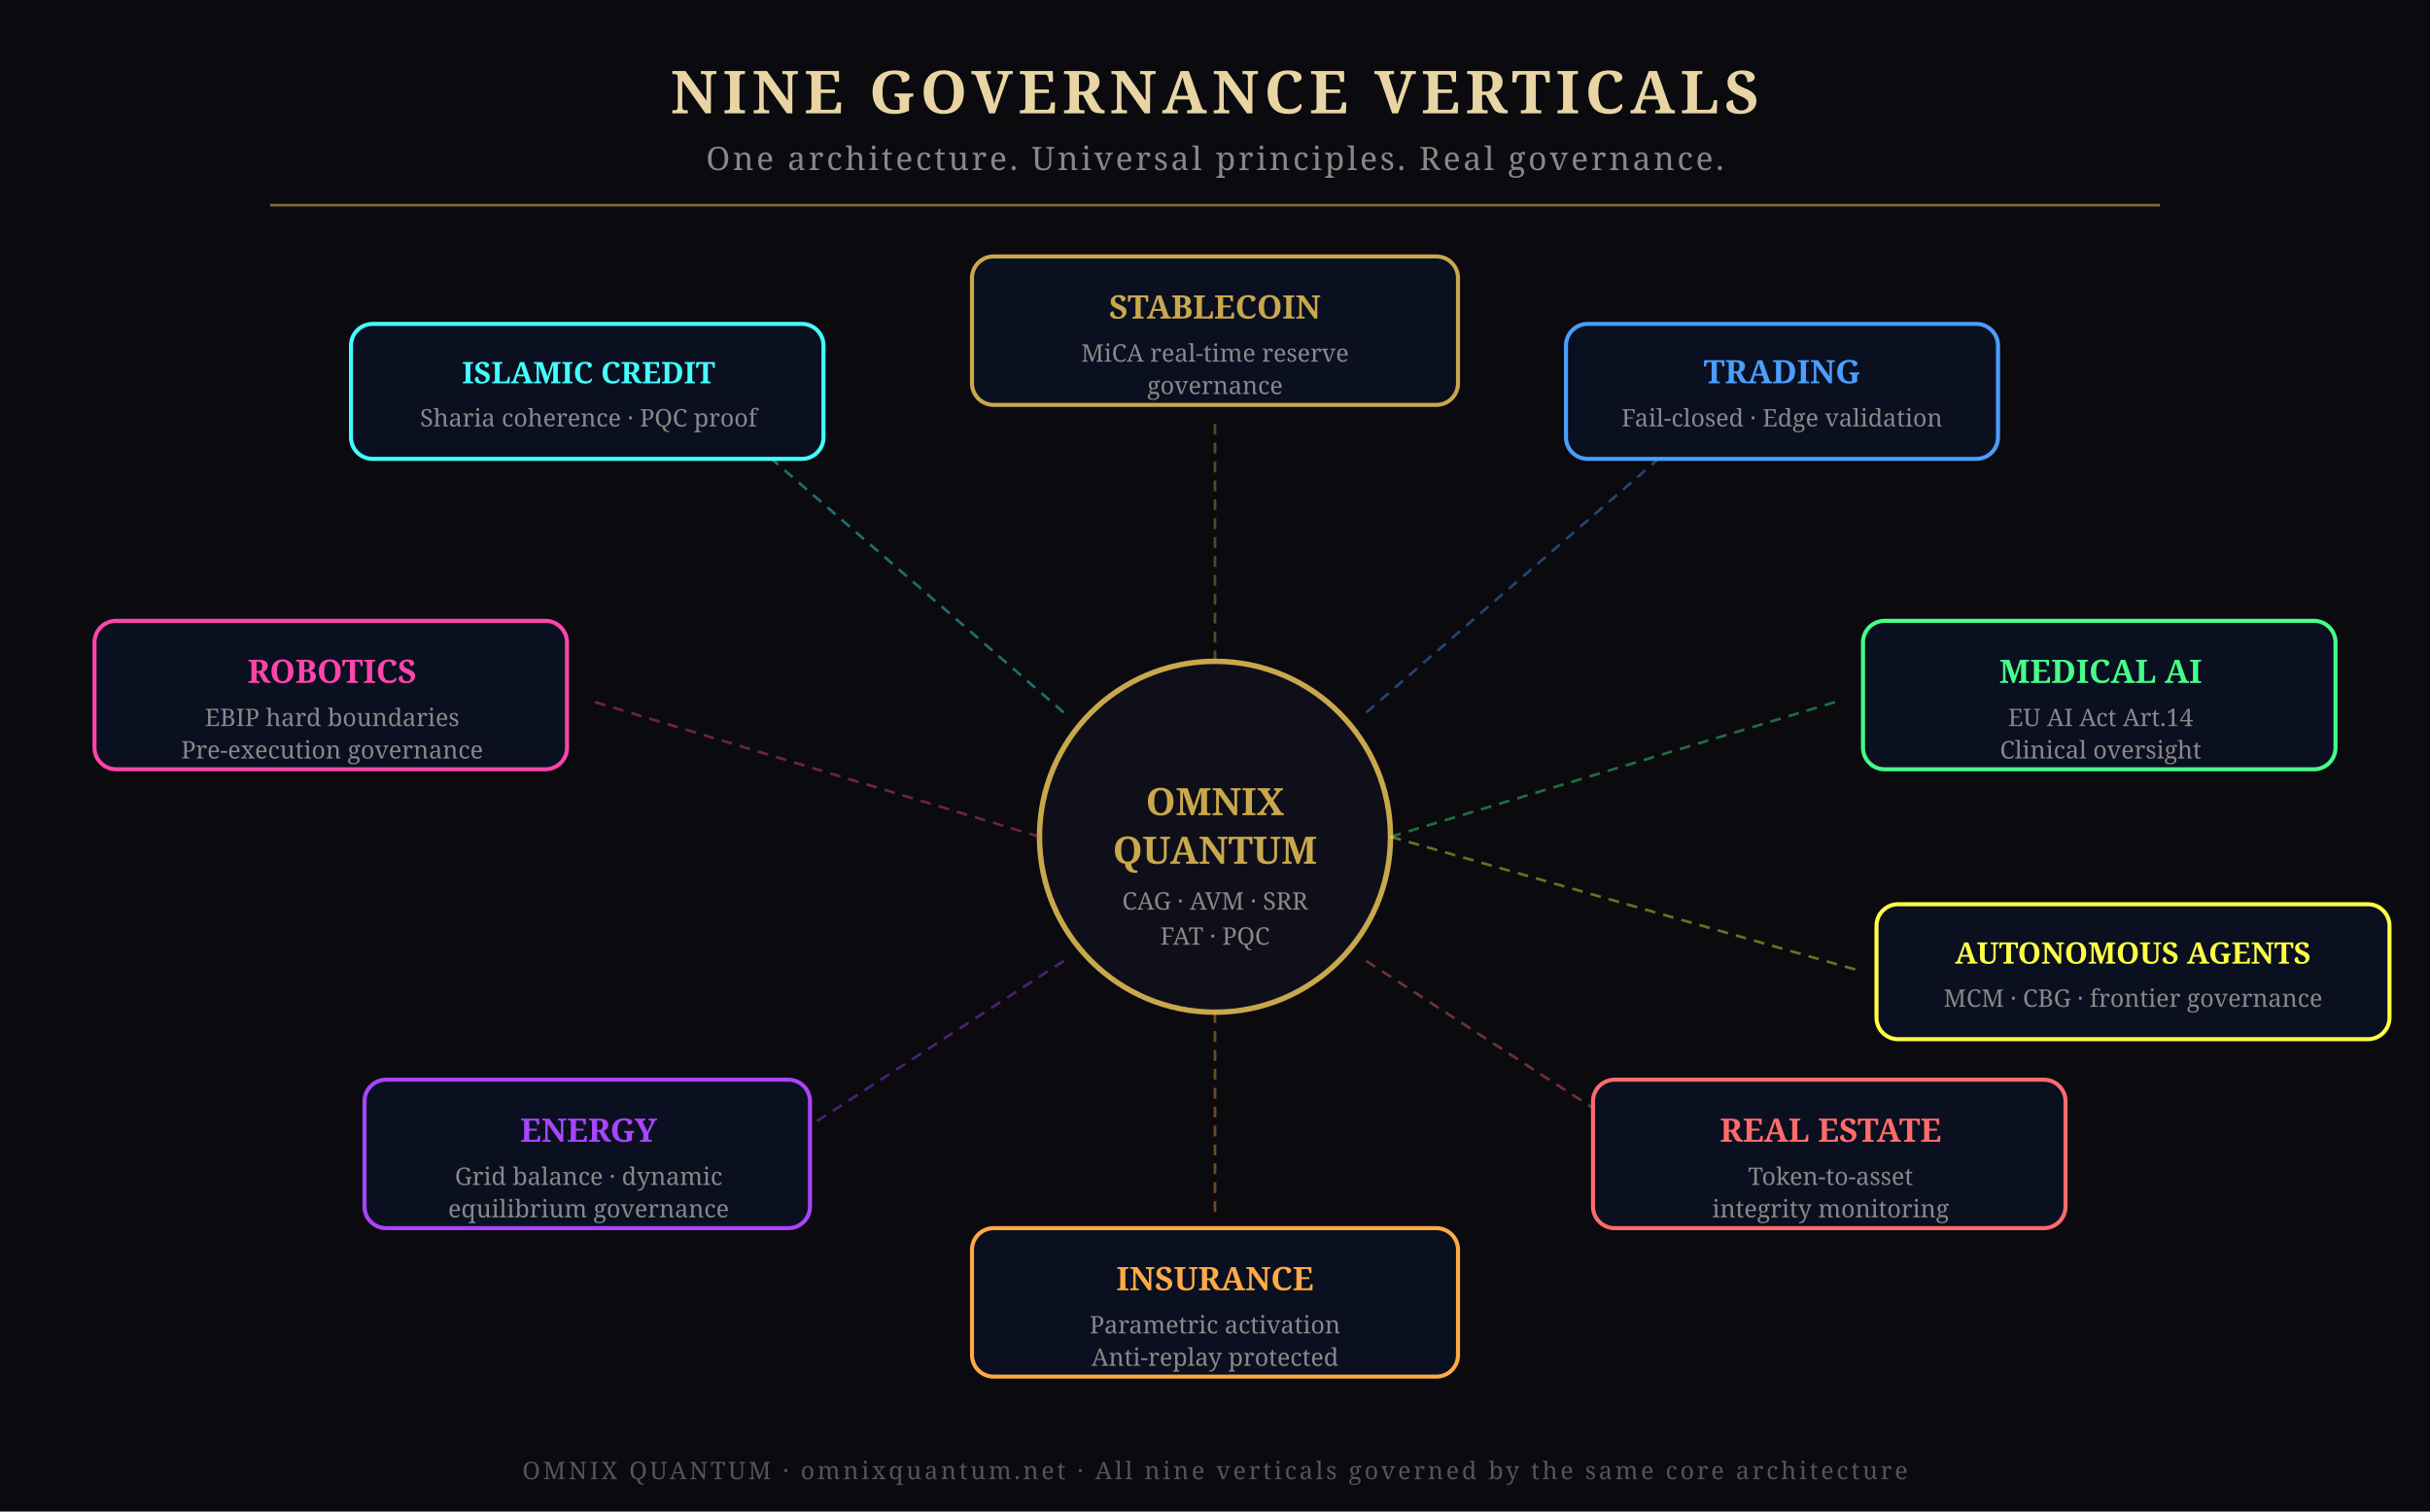
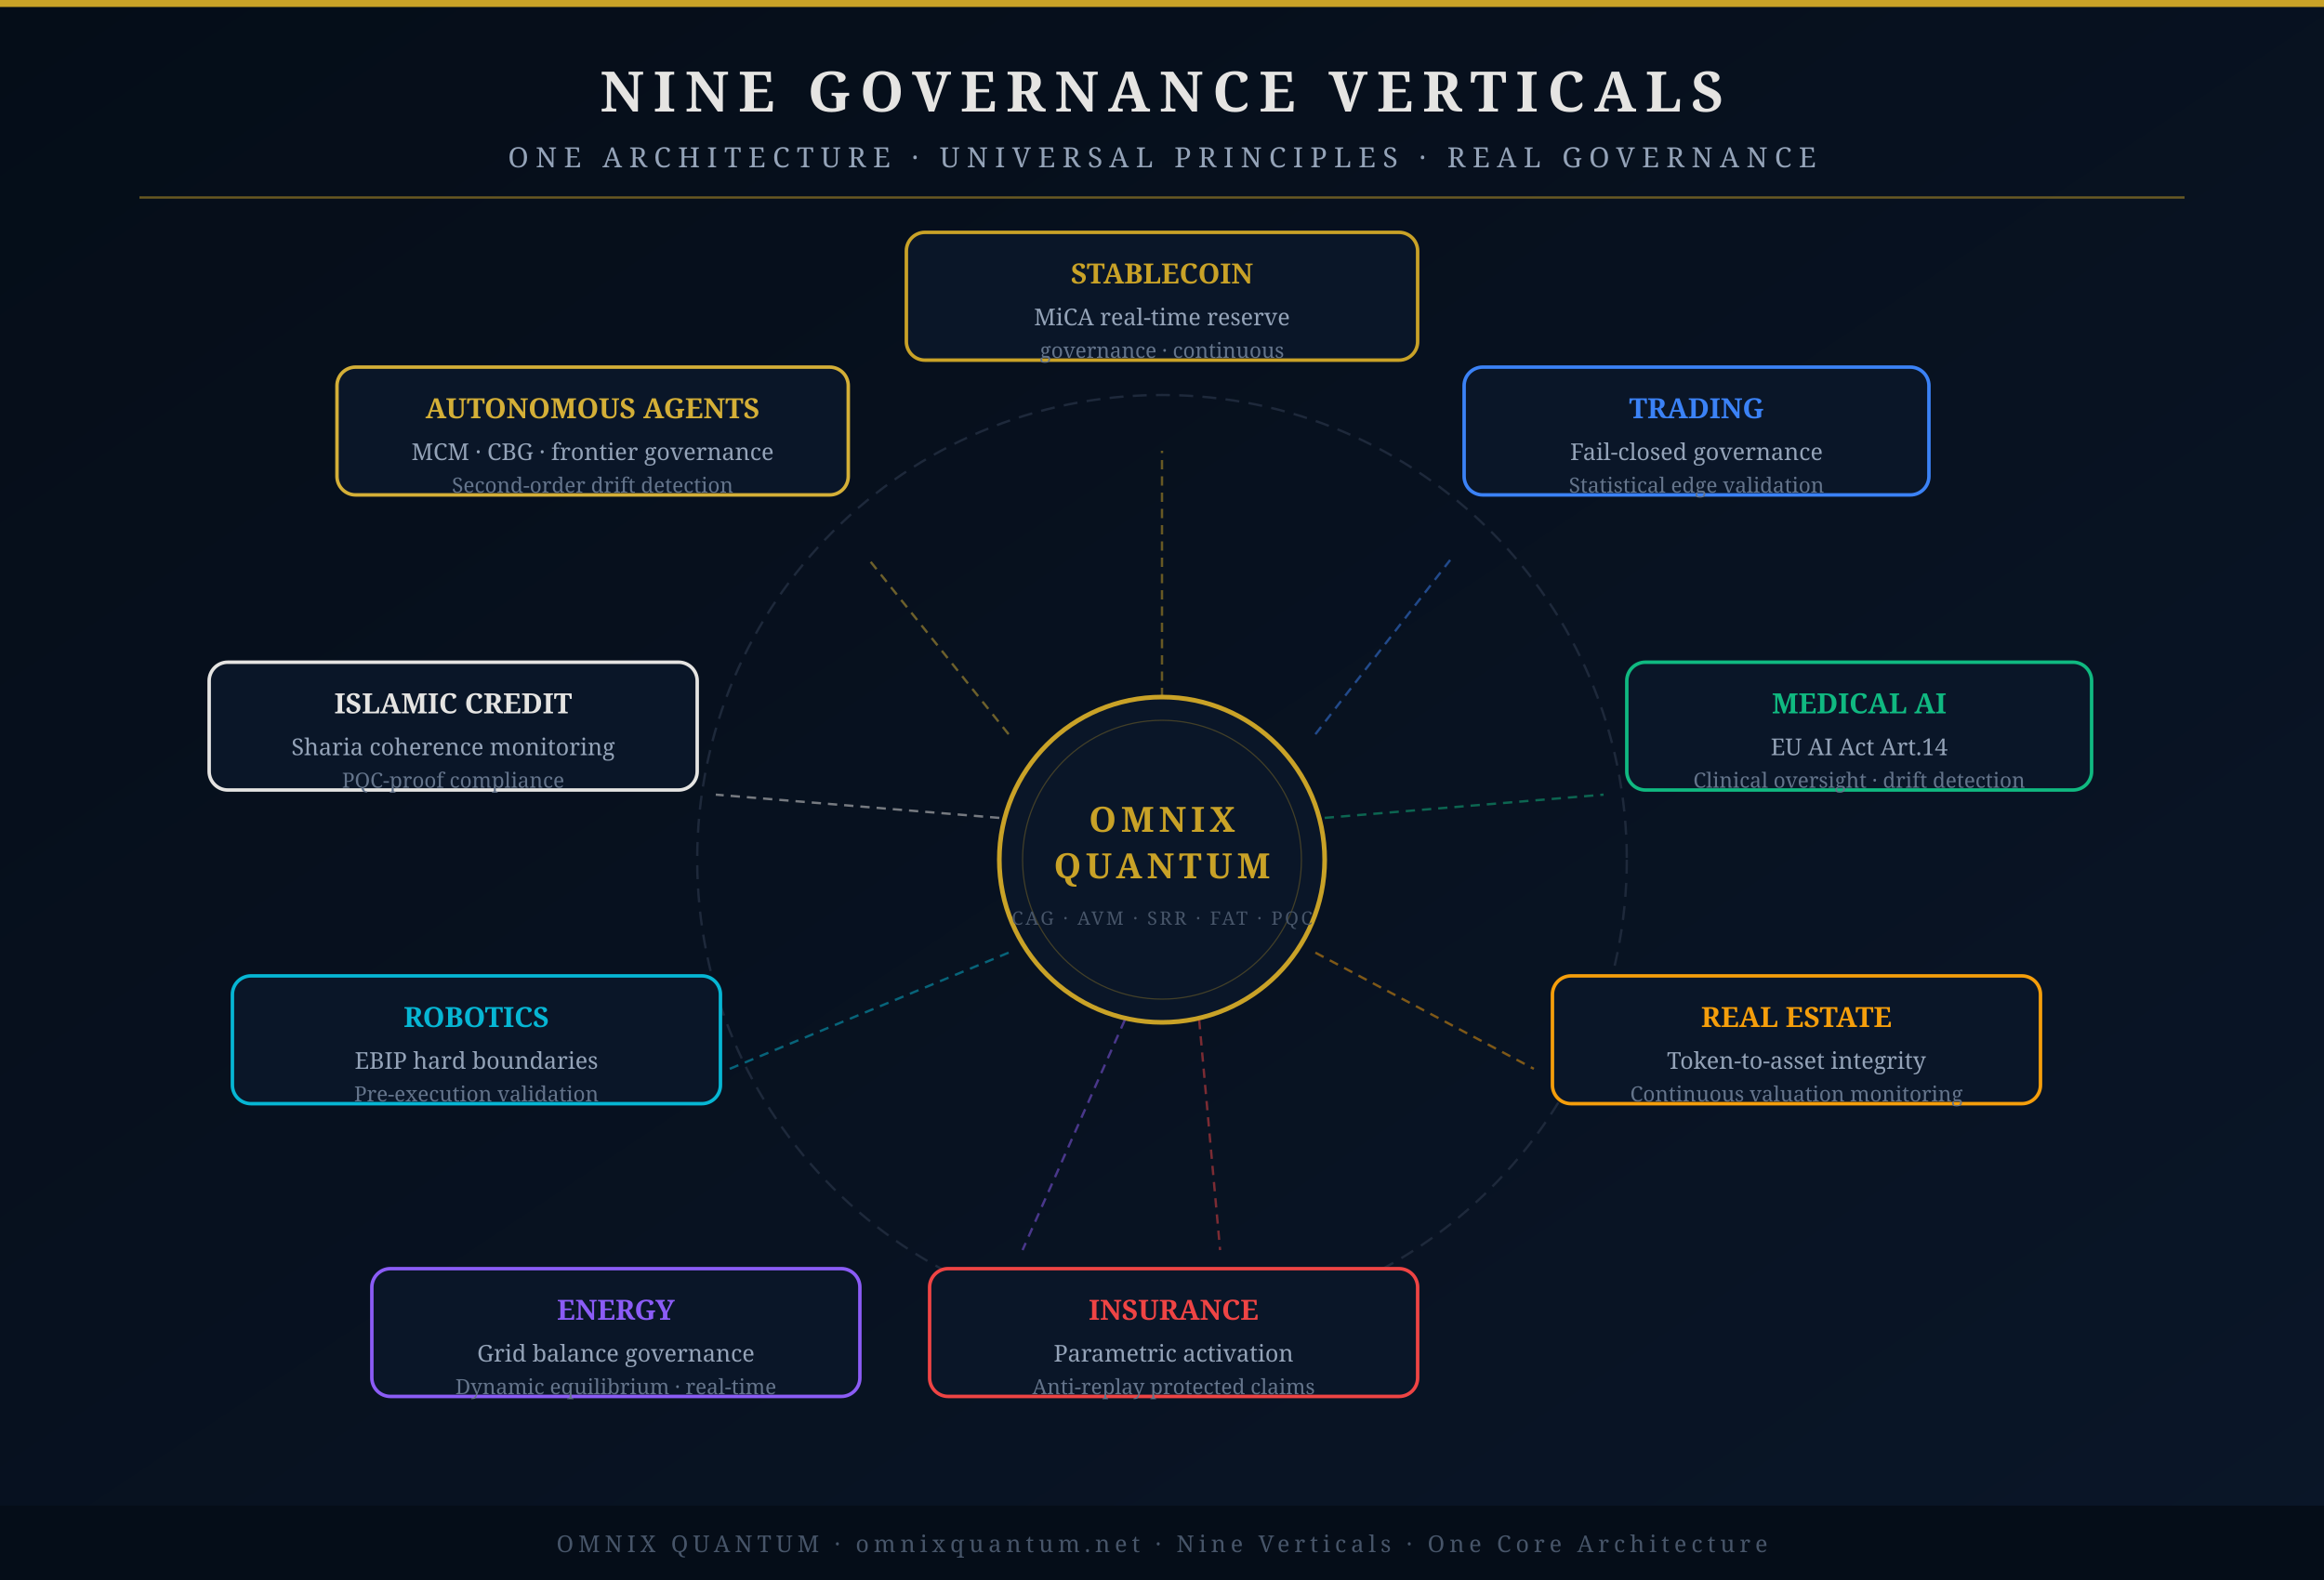
- <svg xmlns="http://www.w3.org/2000/svg" viewBox="0 0 900 560" font-family="Georgia, serif">
-   <rect width="900" height="560" fill="#0a0a0f" />
-   <text x="450" y="42" text-anchor="middle" fill="#e8d5a3" font-size="22" font-weight="bold" letter-spacing="2">NINE GOVERNANCE VERTICALS</text>
-   <text x="450" y="63" text-anchor="middle" fill="#888" font-size="12" letter-spacing="1">One architecture. Universal principles. Real governance.</text>
-   <line x1="100" y1="76" x2="800" y2="76" stroke="#c9a84c" stroke-width="1" opacity="0.6" />
-   <circle cx="450" cy="310" r="65" fill="#0f0f1a" stroke="#c9a84c" stroke-width="2" />
-   <text x="450" y="302" text-anchor="middle" fill="#c9a84c" font-size="14" font-weight="bold">OMNIX</text>
-   <text x="450" y="320" text-anchor="middle" fill="#c9a84c" font-size="14" font-weight="bold">QUANTUM</text>
-   <text x="450" y="337" text-anchor="middle" fill="#888" font-size="9">CAG · AVM · SRR</text>
-   <text x="450" y="350" text-anchor="middle" fill="#888" font-size="9">FAT · PQC</text>
-   <line x1="450" y1="245" x2="450" y2="155" stroke="#c9a84c" stroke-width="1" opacity="0.4" stroke-dasharray="4,3" />
-   <line x1="506" y1="264" x2="620" y2="165" stroke="#4a9eff" stroke-width="1" opacity="0.4" stroke-dasharray="4,3" />
-   <line x1="515" y1="310" x2="680" y2="260" stroke="#44ff88" stroke-width="1" opacity="0.4" stroke-dasharray="4,3" />
-   <line x1="506" y1="356" x2="620" y2="430" stroke="#ff6b6b" stroke-width="1" opacity="0.4" stroke-dasharray="4,3" />
-   <line x1="450" y1="375" x2="450" y2="450" stroke="#ffaa44" stroke-width="1" opacity="0.4" stroke-dasharray="4,3" />
-   <line x1="394" y1="356" x2="280" y2="430" stroke="#aa44ff" stroke-width="1" opacity="0.4" stroke-dasharray="4,3" />
-   <line x1="385" y1="310" x2="220" y2="260" stroke="#ff44aa" stroke-width="1" opacity="0.4" stroke-dasharray="4,3" />
-   <line x1="394" y1="264" x2="280" y2="165" stroke="#44ffff" stroke-width="1" opacity="0.4" stroke-dasharray="4,3" />
-   <line x1="515" y1="310" x2="690" y2="360" stroke="#ffff44" stroke-width="1" opacity="0.4" stroke-dasharray="4,3" />
-   <rect x="360" y="95" width="180" height="55" rx="8" fill="#0a1020" stroke="#c9a84c" stroke-width="1.5" />
-   <text x="450" y="118" text-anchor="middle" fill="#c9a84c" font-size="12" font-weight="bold">STABLECOIN</text>
-   <text x="450" y="134" text-anchor="middle" fill="#888" font-size="9">MiCA real-time reserve</text>
-   <text x="450" y="146" text-anchor="middle" fill="#888" font-size="9">governance</text>
-   <rect x="580" y="120" width="160" height="50" rx="8" fill="#0a1020" stroke="#4a9eff" stroke-width="1.5" />
-   <text x="660" y="142" text-anchor="middle" fill="#4a9eff" font-size="12" font-weight="bold">TRADING</text>
-   <text x="660" y="158" text-anchor="middle" fill="#888" font-size="9">Fail-closed · Edge validation</text>
-   <rect x="690" y="230" width="175" height="55" rx="8" fill="#0a1020" stroke="#44ff88" stroke-width="1.5" />
-   <text x="778" y="253" text-anchor="middle" fill="#44ff88" font-size="12" font-weight="bold">MEDICAL AI</text>
-   <text x="778" y="269" text-anchor="middle" fill="#888" font-size="9">EU AI Act Art.14</text>
-   <text x="778" y="281" text-anchor="middle" fill="#888" font-size="9">Clinical oversight</text>
-   <rect x="590" y="400" width="175" height="55" rx="8" fill="#0a1020" stroke="#ff6b6b" stroke-width="1.5" />
-   <text x="678" y="423" text-anchor="middle" fill="#ff6b6b" font-size="12" font-weight="bold">REAL ESTATE</text>
-   <text x="678" y="439" text-anchor="middle" fill="#888" font-size="9">Token-to-asset</text>
-   <text x="678" y="451" text-anchor="middle" fill="#888" font-size="9">integrity monitoring</text>
-   <rect x="360" y="455" width="180" height="55" rx="8" fill="#0a1020" stroke="#ffaa44" stroke-width="1.5" />
-   <text x="450" y="478" text-anchor="middle" fill="#ffaa44" font-size="12" font-weight="bold">INSURANCE</text>
-   <text x="450" y="494" text-anchor="middle" fill="#888" font-size="9">Parametric activation</text>
-   <text x="450" y="506" text-anchor="middle" fill="#888" font-size="9">Anti-replay protected</text>
-   <rect x="135" y="400" width="165" height="55" rx="8" fill="#0a1020" stroke="#aa44ff" stroke-width="1.5" />
-   <text x="218" y="423" text-anchor="middle" fill="#aa44ff" font-size="12" font-weight="bold">ENERGY</text>
-   <text x="218" y="439" text-anchor="middle" fill="#888" font-size="9">Grid balance · dynamic</text>
-   <text x="218" y="451" text-anchor="middle" fill="#888" font-size="9">equilibrium governance</text>
-   <rect x="35" y="230" width="175" height="55" rx="8" fill="#0a1020" stroke="#ff44aa" stroke-width="1.5" />
-   <text x="123" y="253" text-anchor="middle" fill="#ff44aa" font-size="12" font-weight="bold">ROBOTICS</text>
-   <text x="123" y="269" text-anchor="middle" fill="#888" font-size="9">EBIP hard boundaries</text>
-   <text x="123" y="281" text-anchor="middle" fill="#888" font-size="9">Pre-execution governance</text>
-   <rect x="130" y="120" width="175" height="50" rx="8" fill="#0a1020" stroke="#44ffff" stroke-width="1.5" />
-   <text x="218" y="142" text-anchor="middle" fill="#44ffff" font-size="11" font-weight="bold">ISLAMIC CREDIT</text>
-   <text x="218" y="158" text-anchor="middle" fill="#888" font-size="9">Sharia coherence · PQC proof</text>
-   <rect x="695" y="335" width="190" height="50" rx="8" fill="#0a1020" stroke="#ffff44" stroke-width="1.5" />
-   <text x="790" y="357" text-anchor="middle" fill="#ffff44" font-size="11" font-weight="bold">AUTONOMOUS AGENTS</text>
-   <text x="790" y="373" text-anchor="middle" fill="#888" font-size="9">MCM · CBG · frontier governance</text>
-   <text x="450" y="548" text-anchor="middle" fill="#555" font-size="9" letter-spacing="1">OMNIX QUANTUM · omnixquantum.net · All nine verticals governed by the same core architecture</text>
+ <svg xmlns="http://www.w3.org/2000/svg" viewBox="0 0 1000 680" font-family="'Georgia', serif">
+   <defs>
+     <linearGradient id="bg4" x1="0%" y1="0%" x2="100%" y2="100%">
+       <stop offset="0%" style="stop-color:#050D18" />
+       <stop offset="100%" style="stop-color:#0A1628" />
+     </linearGradient>
+   </defs>
+   <rect width="1000" height="680" fill="url(#bg4)" />
+   <rect x="0" y="0" width="1000" height="3" fill="#C9A227" />
+   <text x="500" y="48" text-anchor="middle" fill="#E5E4E2" font-size="24" font-weight="bold" letter-spacing="4">NINE GOVERNANCE VERTICALS</text>
+   <text x="500" y="72" text-anchor="middle" fill="#94A3B8" font-size="12" letter-spacing="3">ONE ARCHITECTURE · UNIVERSAL PRINCIPLES · REAL GOVERNANCE</text>
+   <line x1="60" y1="85" x2="940" y2="85" stroke="#C9A227" stroke-width="1" opacity="0.5" />
+   <circle cx="500" cy="370" r="70" fill="#0A1628" stroke="#C9A227" stroke-width="2" />
+   <circle cx="500" cy="370" r="60" fill="#0A1628" stroke="#C9A227" stroke-width="0.5" opacity="0.3" />
+   <text x="500" y="358" text-anchor="middle" fill="#C9A227" font-size="15" font-weight="bold" letter-spacing="2">OMNIX</text>
+   <text x="500" y="378" text-anchor="middle" fill="#C9A227" font-size="15" font-weight="bold" letter-spacing="2">QUANTUM</text>
+   <text x="500" y="398" text-anchor="middle" fill="#475569" font-size="8" letter-spacing="1">CAG · AVM · SRR · FAT · PQC</text>
+   <circle cx="500" cy="370" r="200" fill="none" stroke="#1E293B" stroke-width="1" stroke-dasharray="6,4" />
+   <line x1="500" y1="300" x2="500" y2="194" stroke="#C9A227" stroke-width="1" stroke-dasharray="4,3" opacity="0.5" />
+   <rect x="390" y="100" width="220" height="55" rx="8" fill="#0A1628" stroke="#C9A227" stroke-width="1.5" />
+   <text x="500" y="122" text-anchor="middle" fill="#C9A227" font-size="12" font-weight="bold">STABLECOIN</text>
+   <text x="500" y="140" text-anchor="middle" fill="#94A3B8" font-size="10">MiCA real-time reserve</text>
+   <text x="500" y="154" text-anchor="middle" fill="#64748B" font-size="9">governance · continuous</text>
+   <line x1="566" y1="316" x2="624" y2="241" stroke="#3B82F6" stroke-width="1" stroke-dasharray="4,3" opacity="0.5" />
+   <rect x="630" y="158" width="200" height="55" rx="8" fill="#0A1628" stroke="#3B82F6" stroke-width="1.5" />
+   <text x="730" y="180" text-anchor="middle" fill="#3B82F6" font-size="12" font-weight="bold">TRADING</text>
+   <text x="730" y="198" text-anchor="middle" fill="#94A3B8" font-size="10">Fail-closed governance</text>
+   <text x="730" y="212" text-anchor="middle" fill="#64748B" font-size="9">Statistical edge validation</text>
+   <line x1="570" y1="352" x2="690" y2="342" stroke="#10B981" stroke-width="1" stroke-dasharray="4,3" opacity="0.5" />
+   <rect x="700" y="285" width="200" height="55" rx="8" fill="#0A1628" stroke="#10B981" stroke-width="1.5" />
+   <text x="800" y="307" text-anchor="middle" fill="#10B981" font-size="12" font-weight="bold">MEDICAL AI</text>
+   <text x="800" y="325" text-anchor="middle" fill="#94A3B8" font-size="10">EU AI Act Art.14</text>
+   <text x="800" y="339" text-anchor="middle" fill="#64748B" font-size="9">Clinical oversight · drift detection</text>
+   <line x1="566" y1="410" x2="660" y2="460" stroke="#F59E0B" stroke-width="1" stroke-dasharray="4,3" opacity="0.5" />
+   <rect x="668" y="420" width="210" height="55" rx="8" fill="#0A1628" stroke="#F59E0B" stroke-width="1.5" />
+   <text x="773" y="442" text-anchor="middle" fill="#F59E0B" font-size="12" font-weight="bold">REAL ESTATE</text>
+   <text x="773" y="460" text-anchor="middle" fill="#94A3B8" font-size="10">Token-to-asset integrity</text>
+   <text x="773" y="474" text-anchor="middle" fill="#64748B" font-size="9">Continuous valuation monitoring</text>
+   <line x1="516" y1="439" x2="525" y2="538" stroke="#EF4444" stroke-width="1" stroke-dasharray="4,3" opacity="0.5" />
+   <rect x="400" y="546" width="210" height="55" rx="8" fill="#0A1628" stroke="#EF4444" stroke-width="1.5" />
+   <text x="505" y="568" text-anchor="middle" fill="#EF4444" font-size="12" font-weight="bold">INSURANCE</text>
+   <text x="505" y="586" text-anchor="middle" fill="#94A3B8" font-size="10">Parametric activation</text>
+   <text x="505" y="600" text-anchor="middle" fill="#64748B" font-size="9">Anti-replay protected claims</text>
+   <line x1="484" y1="439" x2="440" y2="538" stroke="#8B5CF6" stroke-width="1" stroke-dasharray="4,3" opacity="0.5" />
+   <rect x="160" y="546" width="210" height="55" rx="8" fill="#0A1628" stroke="#8B5CF6" stroke-width="1.5" />
+   <text x="265" y="568" text-anchor="middle" fill="#8B5CF6" font-size="12" font-weight="bold">ENERGY</text>
+   <text x="265" y="586" text-anchor="middle" fill="#94A3B8" font-size="10">Grid balance governance</text>
+   <text x="265" y="600" text-anchor="middle" fill="#64748B" font-size="9">Dynamic equilibrium · real-time</text>
+   <line x1="434" y1="410" x2="314" y2="460" stroke="#06B6D4" stroke-width="1" stroke-dasharray="4,3" opacity="0.5" />
+   <rect x="100" y="420" width="210" height="55" rx="8" fill="#0A1628" stroke="#06B6D4" stroke-width="1.5" />
+   <text x="205" y="442" text-anchor="middle" fill="#06B6D4" font-size="12" font-weight="bold">ROBOTICS</text>
+   <text x="205" y="460" text-anchor="middle" fill="#94A3B8" font-size="10">EBIP hard boundaries</text>
+   <text x="205" y="474" text-anchor="middle" fill="#64748B" font-size="9">Pre-execution validation</text>
+   <line x1="430" y1="352" x2="308" y2="342" stroke="#E5E4E2" stroke-width="1" stroke-dasharray="4,3" opacity="0.5" />
+   <rect x="90" y="285" width="210" height="55" rx="8" fill="#0A1628" stroke="#E5E4E2" stroke-width="1.5" />
+   <text x="195" y="307" text-anchor="middle" fill="#E5E4E2" font-size="12" font-weight="bold">ISLAMIC CREDIT</text>
+   <text x="195" y="325" text-anchor="middle" fill="#94A3B8" font-size="10">Sharia coherence monitoring</text>
+   <text x="195" y="339" text-anchor="middle" fill="#64748B" font-size="9">PQC-proof compliance</text>
+   <line x1="434" y1="316" x2="374" y2="241" stroke="#D4AF37" stroke-width="1" stroke-dasharray="4,3" opacity="0.5" />
+   <rect x="145" y="158" width="220" height="55" rx="8" fill="#0A1628" stroke="#D4AF37" stroke-width="1.5" />
+   <text x="255" y="180" text-anchor="middle" fill="#D4AF37" font-size="12" font-weight="bold">AUTONOMOUS AGENTS</text>
+   <text x="255" y="198" text-anchor="middle" fill="#94A3B8" font-size="10">MCM · CBG · frontier governance</text>
+   <text x="255" y="212" text-anchor="middle" fill="#64748B" font-size="9">Second-order drift detection</text>
+   <rect x="0" y="648" width="1000" height="32" fill="#050D18" />
+   <text x="500" y="668" text-anchor="middle" fill="#475569" font-size="10" letter-spacing="2">OMNIX QUANTUM  ·  omnixquantum.net  ·  Nine Verticals · One Core Architecture</text>
</svg>
